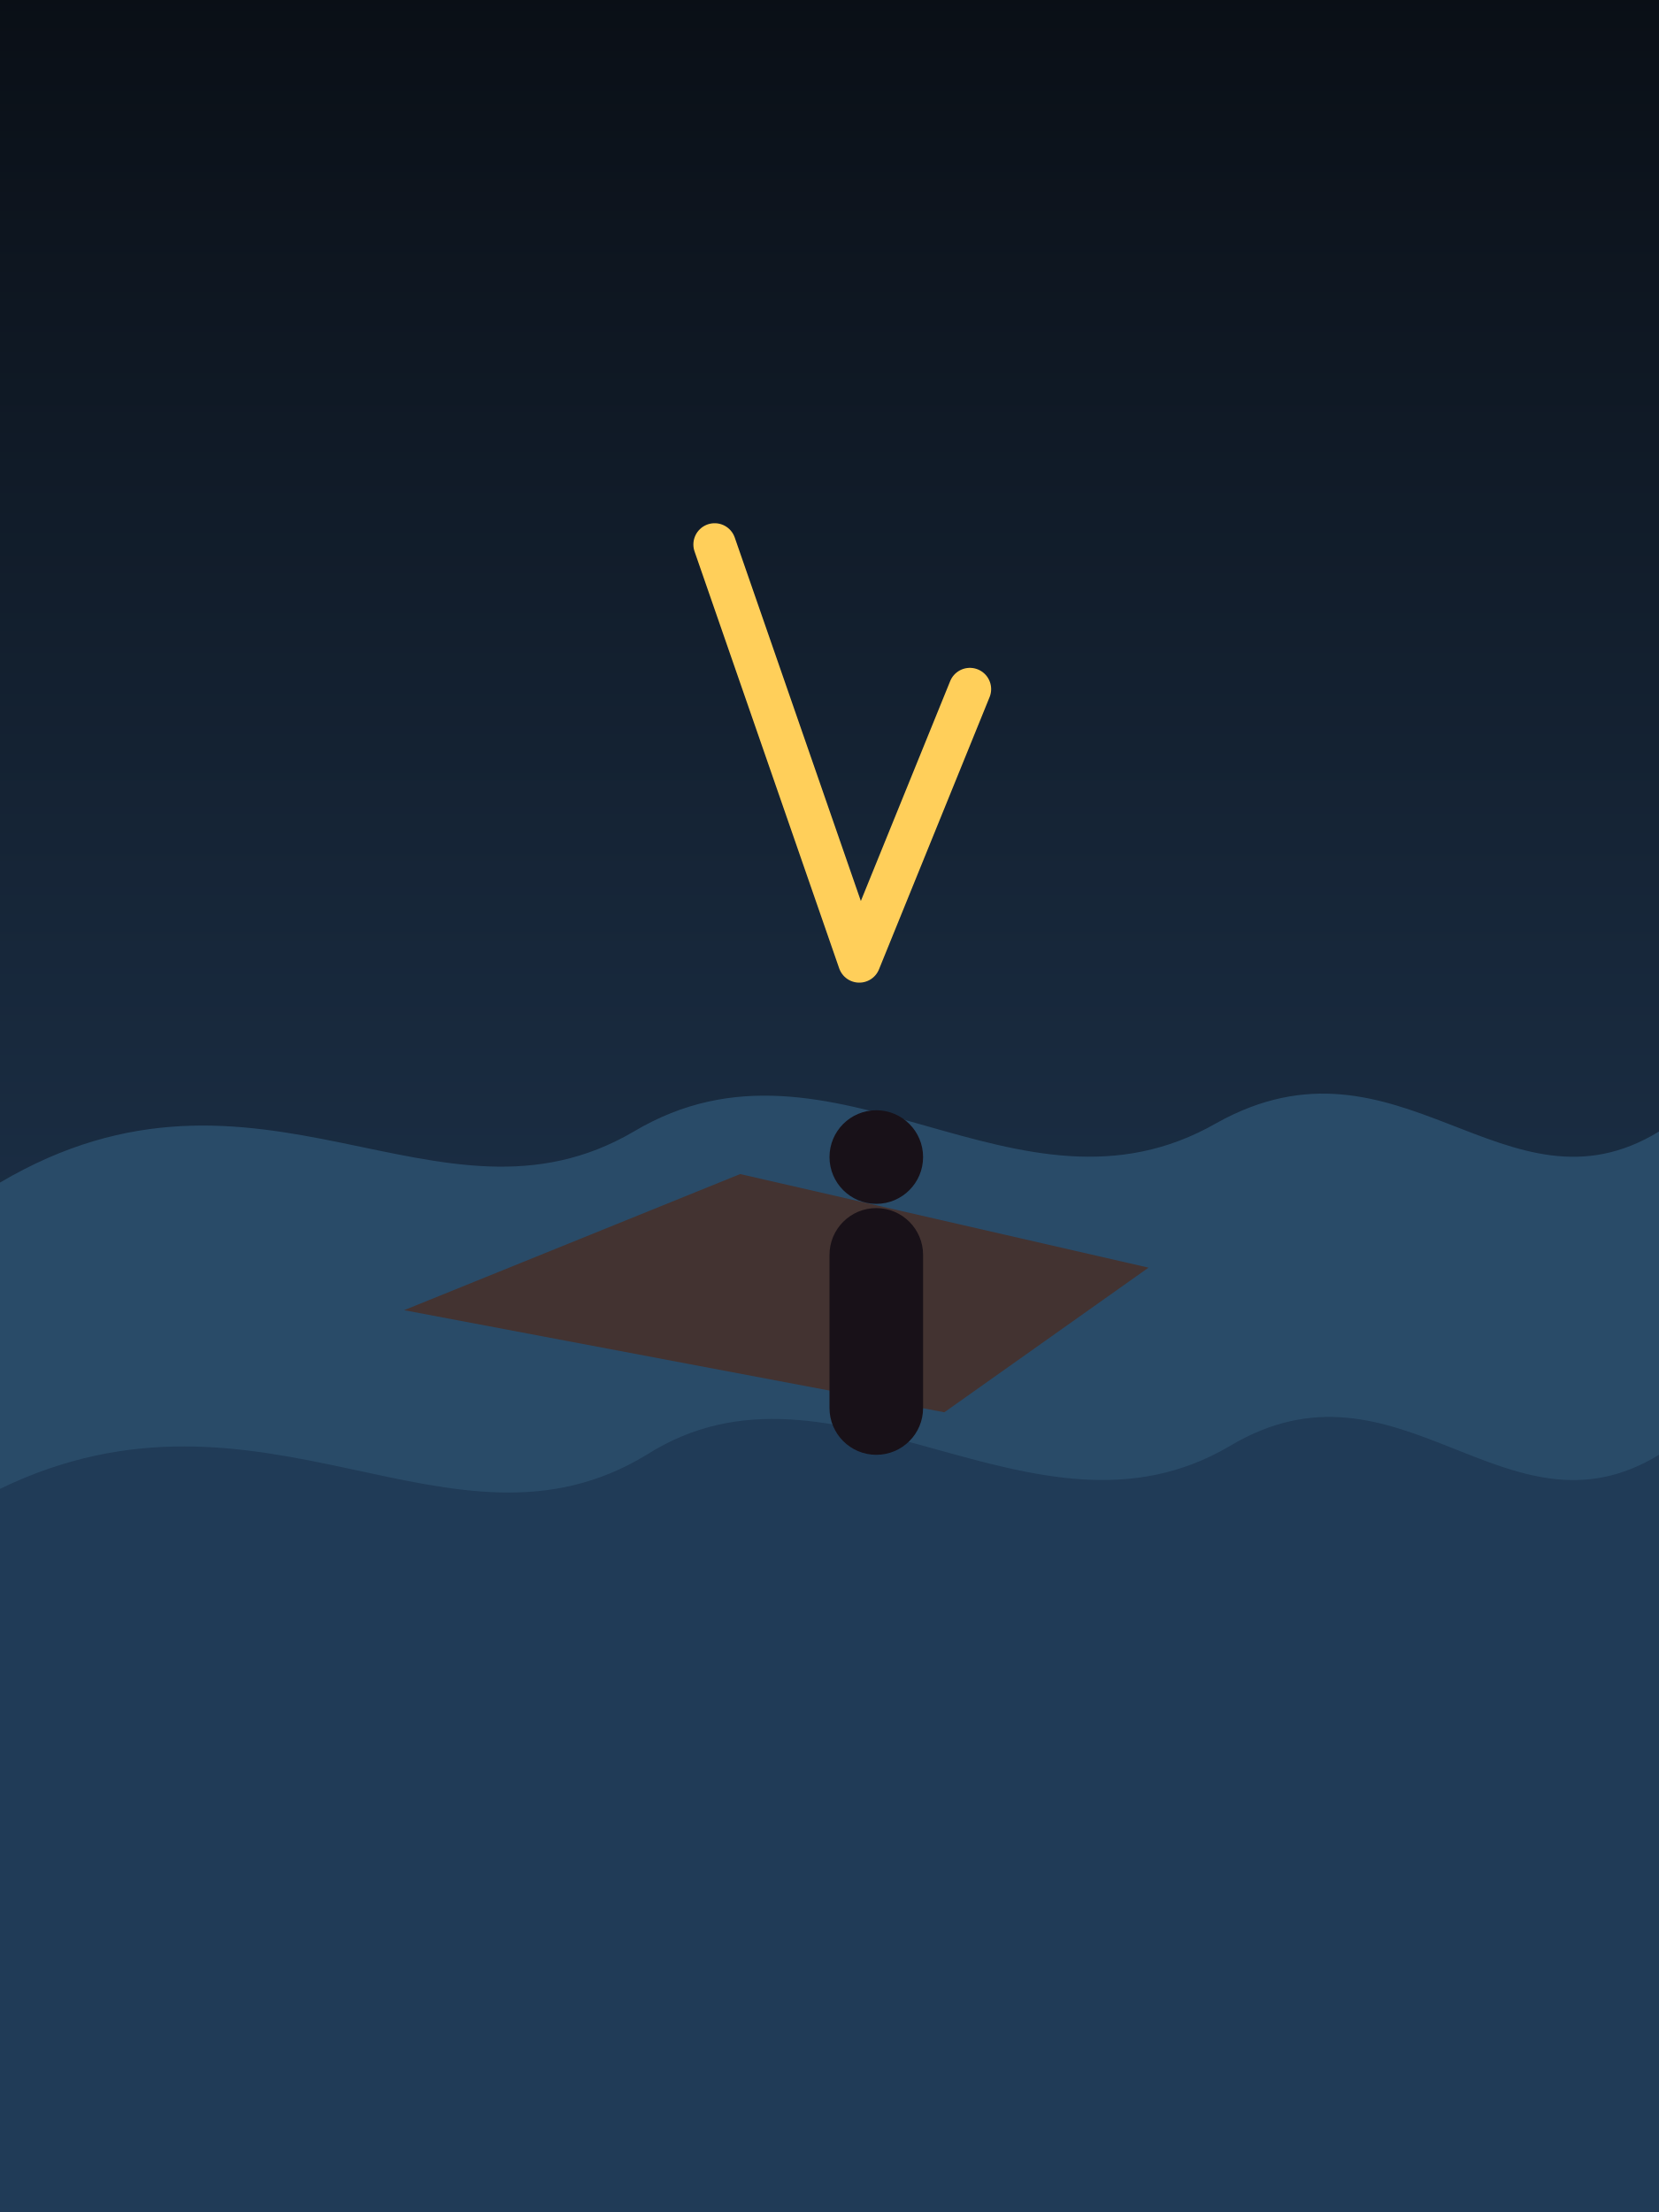
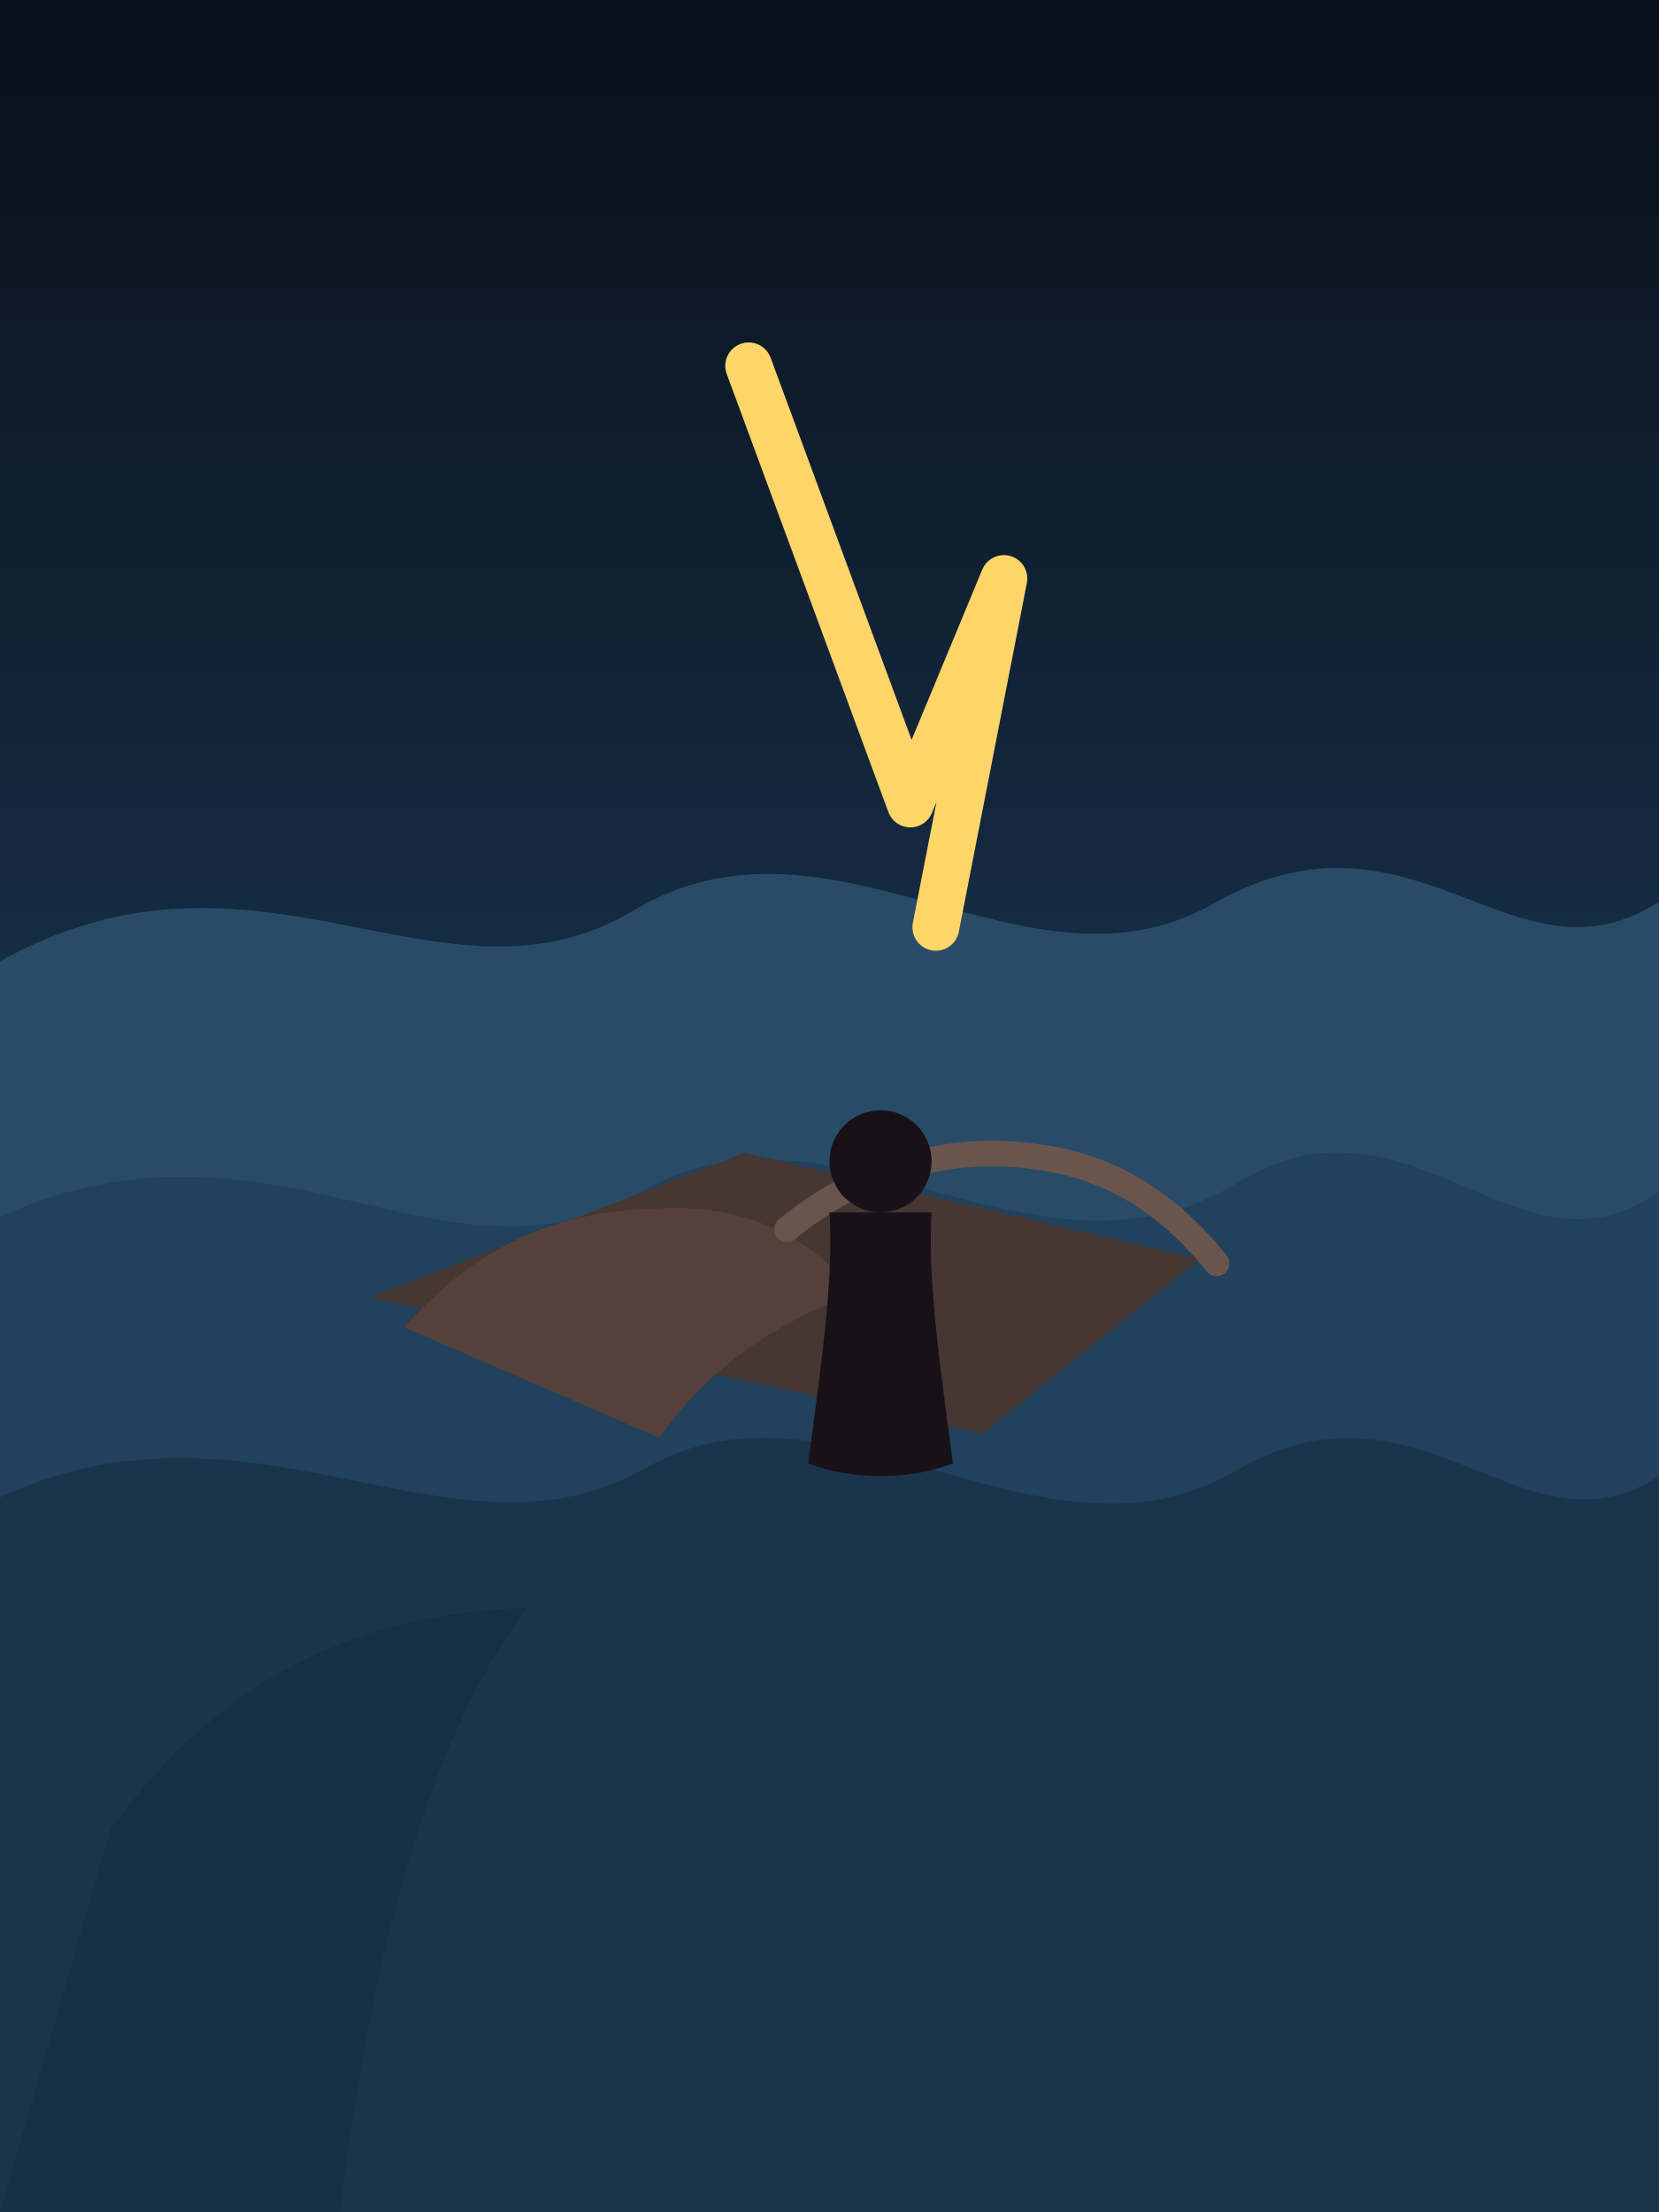
<svg xmlns="http://www.w3.org/2000/svg" viewBox="0 0 390 520">
  <defs>
-     <linearGradient id="bg" x1="0" y1="0" x2="0" y2="1">
-       <stop offset="0%" stop-color="#0a0f16" />
-       <stop offset="54%" stop-color="#1a2d43" />
-       <stop offset="100%" stop-color="#4b2222" />
+     <linearGradient id="stormSky" x1="0" y1="0" x2="0" y2="1">
+       <stop offset="0%" stop-color="#091019" />
+       <stop offset="50%" stop-color="#173049" />
+       <stop offset="100%" stop-color="#451f22" />
    </linearGradient>
  </defs>
-   <rect width="390" height="520" fill="url(#bg)" />
-   <path d="M0 278 C61 242 103 293 149 266 C196 238 239 291 286 264 C329 240 354 288 390 266 L390 520 L0 520 Z" fill="#294b68" />
-   <path d="M0 350 C62 320 106 370 152 342 C196 314 243 367 289 340 C329 316 354 364 390 342 L390 520 L0 520 Z" fill="#203b57" />
-   <path d="M168 128 L202 226 L228 162" fill="none" stroke="#ffcf5a" stroke-width="10" stroke-linecap="round" stroke-linejoin="round" />
-   <path d="M95 308 L174 276 L270 298 L222 332 Z" fill="#433331" />
-   <circle cx="206" cy="272" r="11" fill="#181118" />
-   <rect x="195" y="284" width="22" height="58" rx="11" fill="#181118" />
+   <rect width="390" height="520" fill="url(#stormSky)" />
+   <path d="M0 226 C61 192 104 241 149 214 C196 186 242 238 286 212 C333 186 356 234 390 212 L390 520 L0 520 Z" fill="#284c68" />
+   <path d="M0 286 C65 257 104 307 151 280 C196 254 243 307 291 278 C332 253 357 304 390 280 L390 520 L0 520 Z" fill="#21415d" />
+   <path d="M0 352 C60 324 107 371 152 345 C196 320 245 372 290 346 C334 320 358 368 390 347 L390 520 L0 520 Z" fill="#1a344c" />
+   <path d="M176 86 L214 189 L236 136 L220 218" fill="none" stroke="#ffd56a" stroke-width="11" stroke-linecap="round" stroke-linejoin="round" />
+   <path d="M87 305 L175 271 L282 296 L231 337 Z" fill="#463733" />
+   <path d="M95 312 C114 291 133 284 159 284 C176 284 191 291 201 304 C182 311 166 322 155 338 Z" fill="#56413a" />
+   <path d="M185 289 C203 274 225 269 244 272 C260 274 274 282 286 297" fill="none" stroke="#6a554d" stroke-width="6" stroke-linecap="round" />
+   <circle cx="207" cy="273" r="12" fill="#181118" />
+   <path d="M195 285 C196 301 193 321 190 344 C200 348 214 348 224 344 C221 321 218 301 219 285 Z" fill="#181118" />
+   <path d="M26 430 C52 394 85 379 124 378 C104 404 88 451 80 520 L0 520 Z" fill="#132535" opacity=".34" />
</svg>
